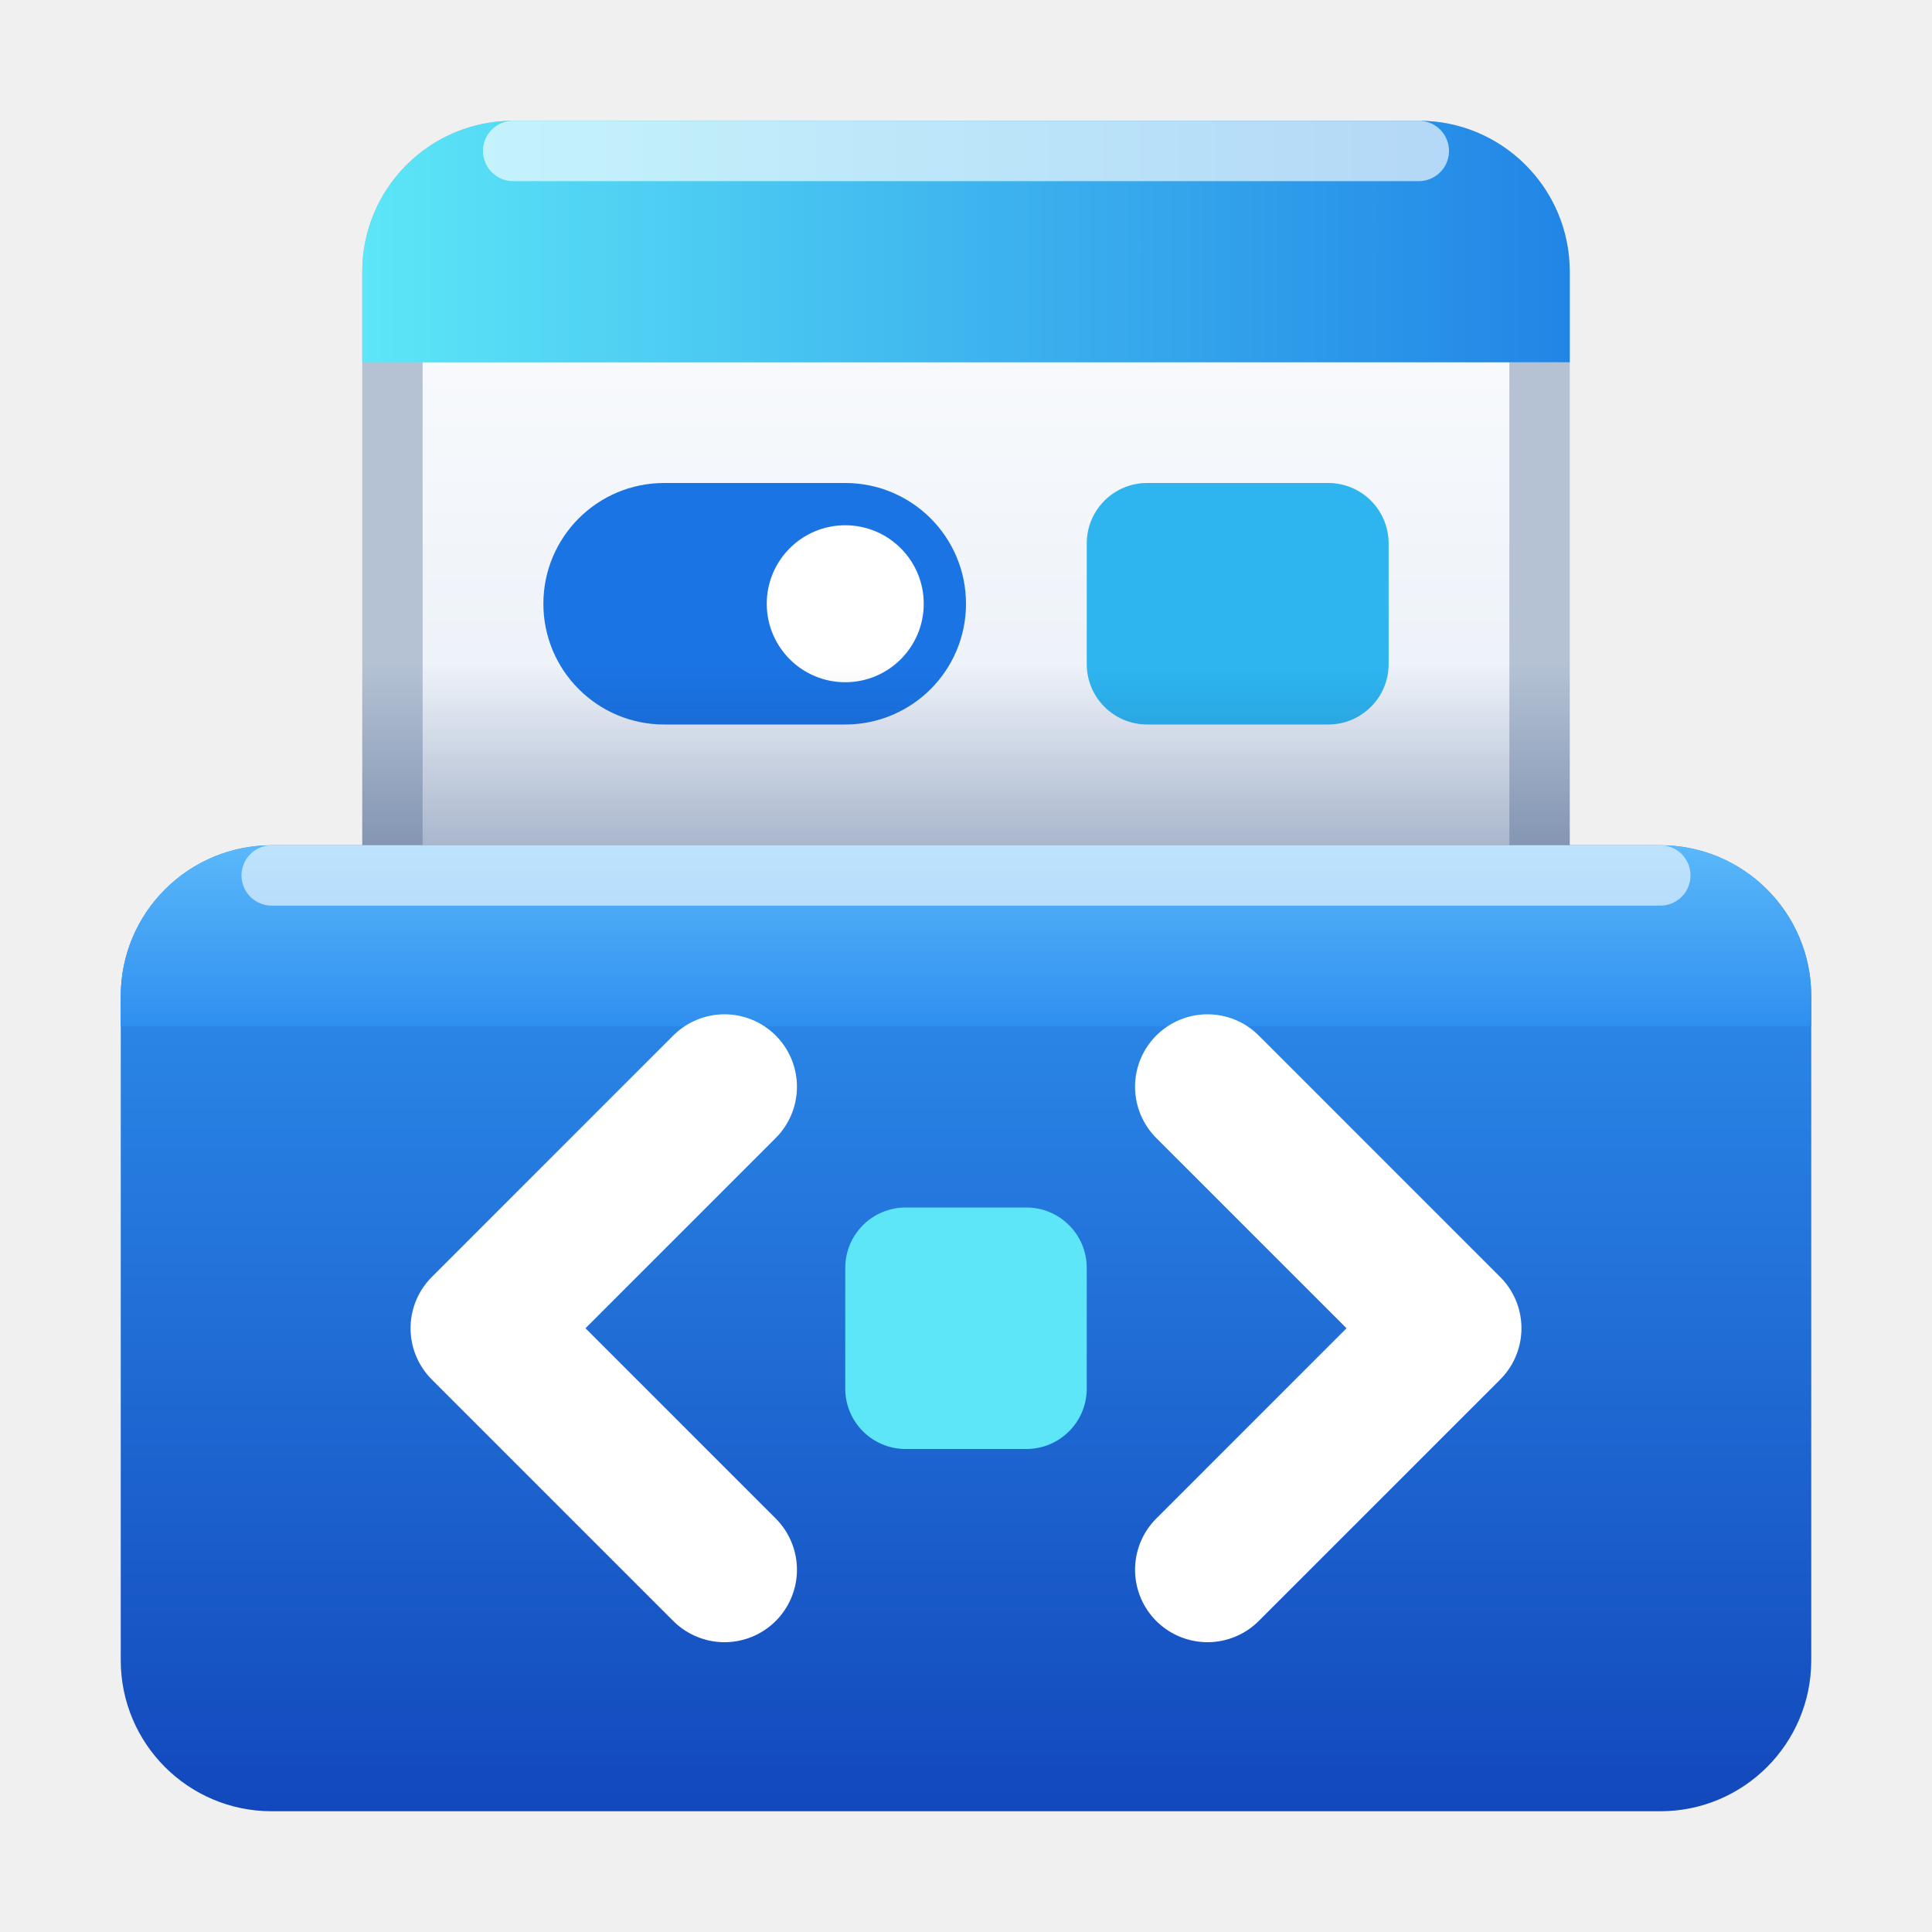
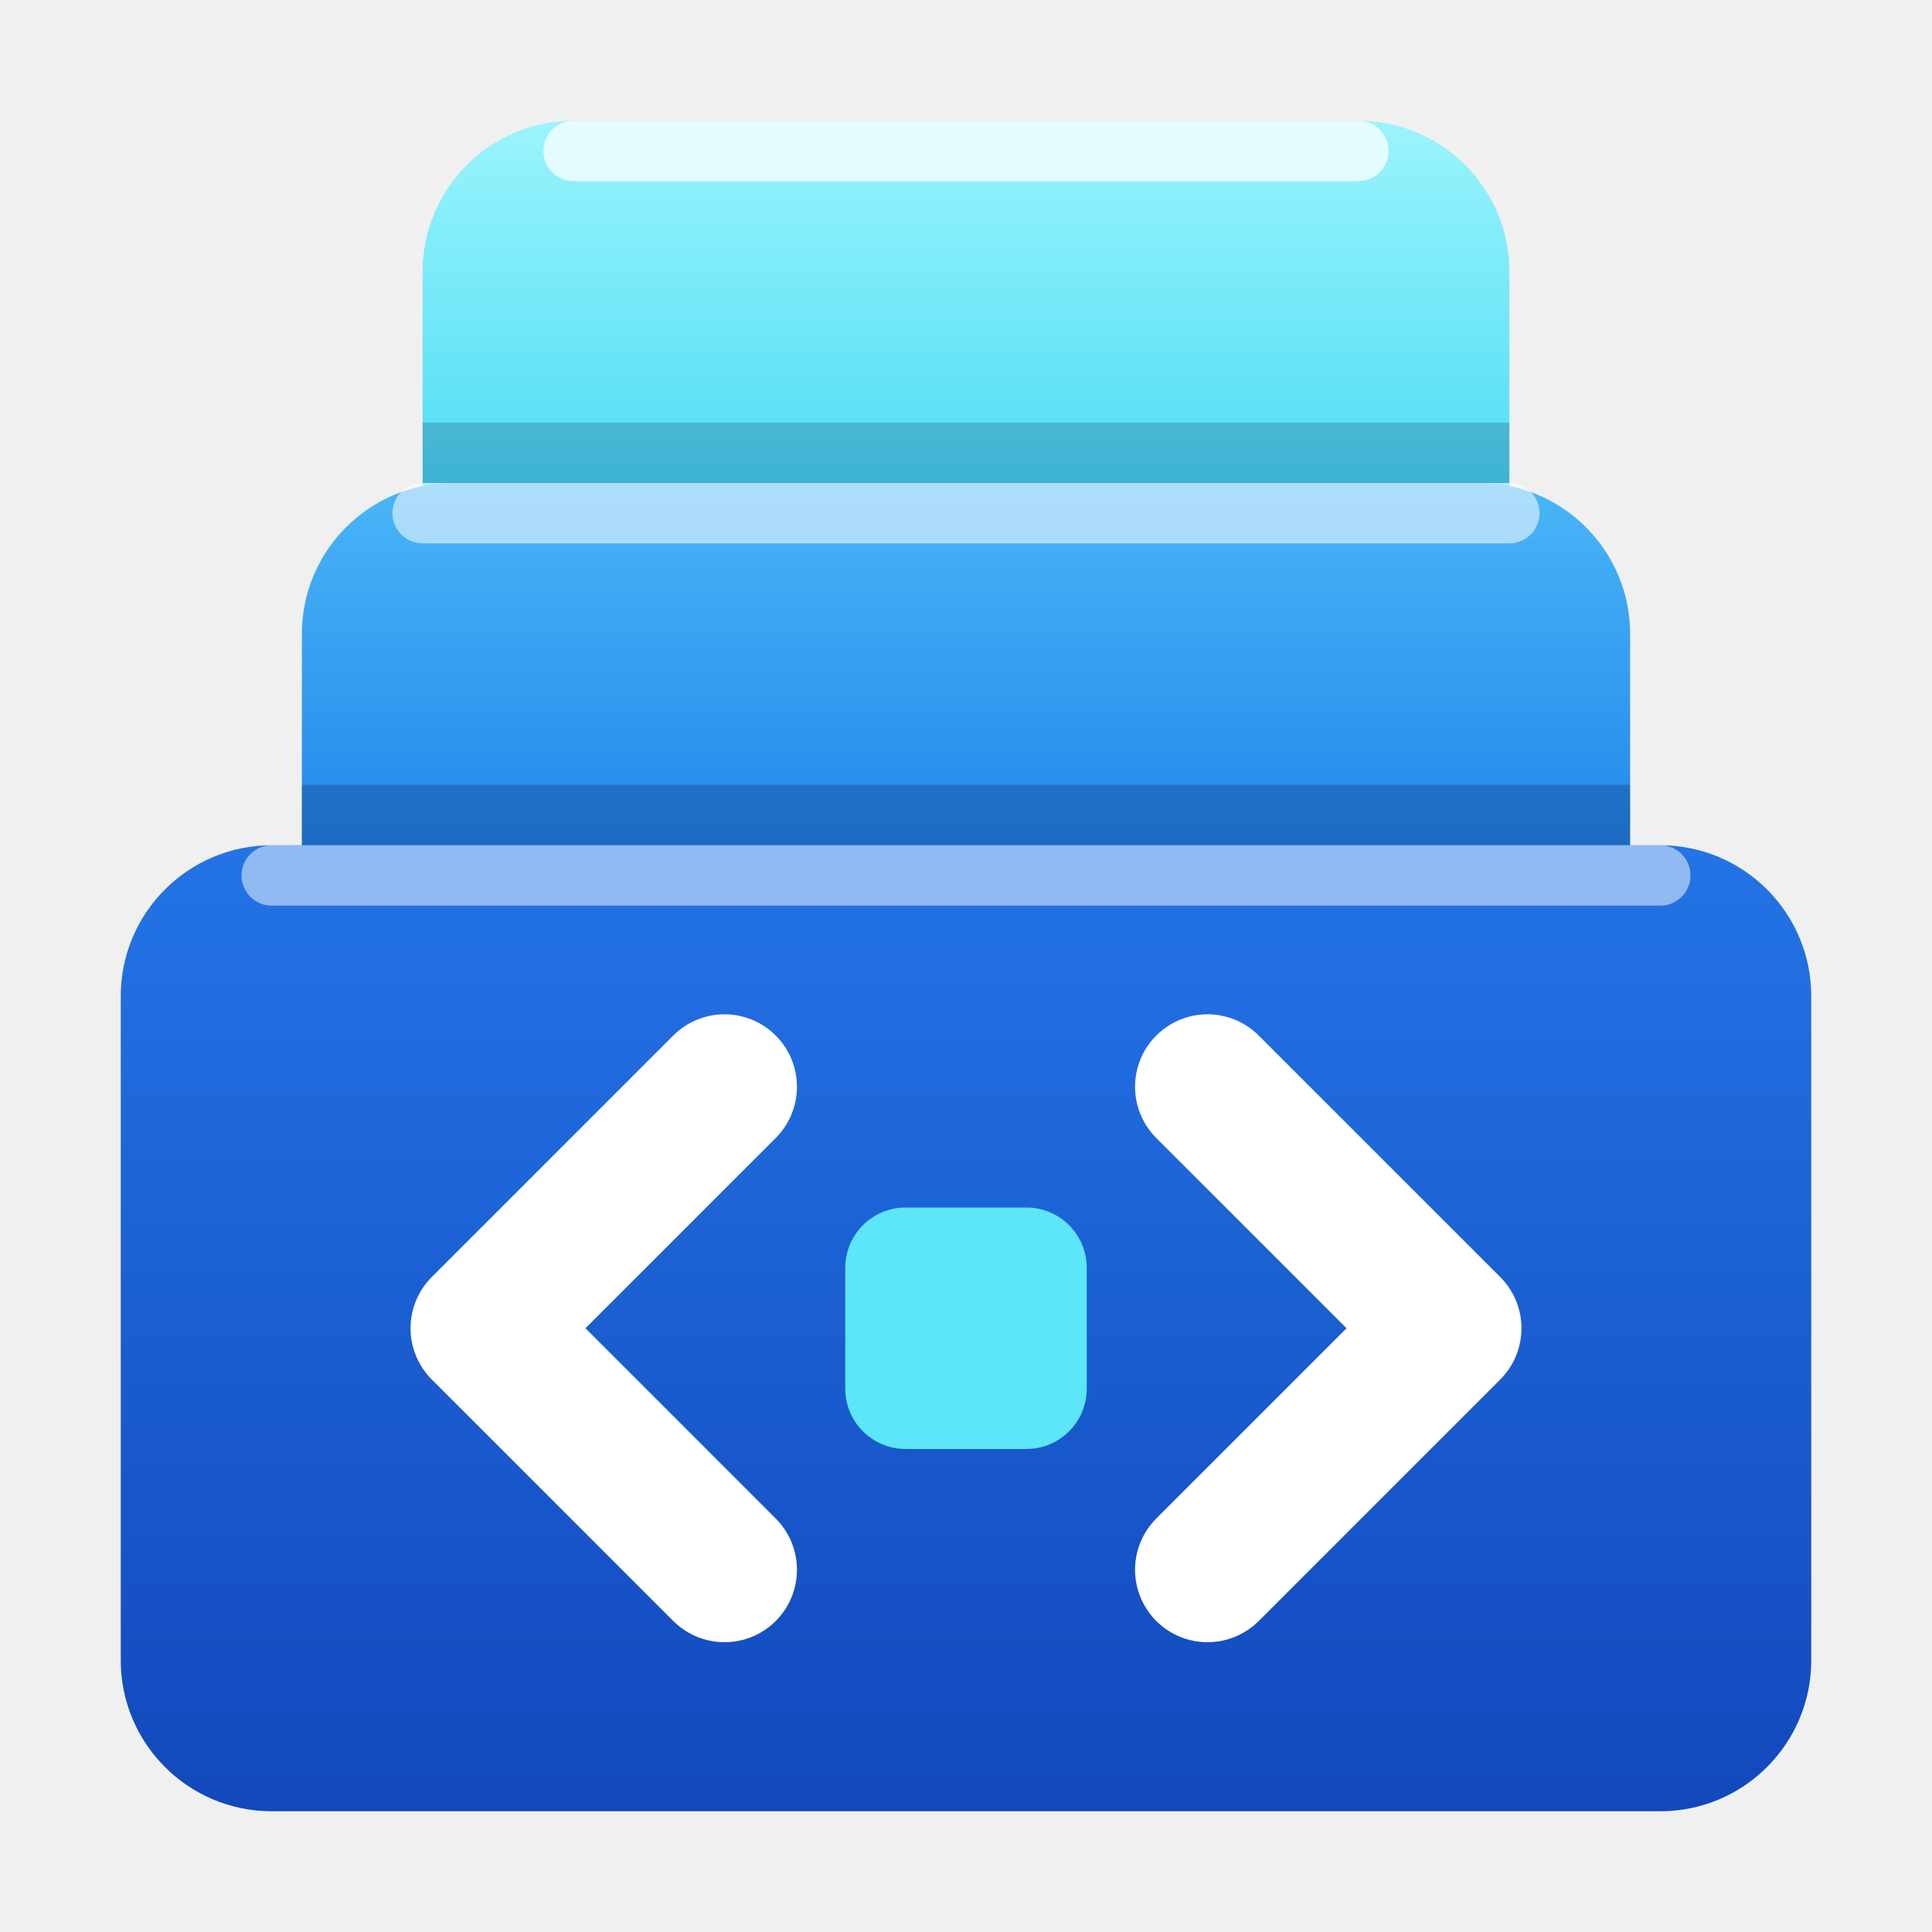
<svg xmlns="http://www.w3.org/2000/svg" viewBox="0 0 32 32" width="32" height="32">
  <defs>
-     <linearGradient id="k32w" x1="0" y1="2" x2="0" y2="15" gradientUnits="userSpaceOnUse">
-       <stop offset="0" stop-color="#FFFFFF" />
-       <stop offset="1" stop-color="#E6EDF6" />
+     <linearGradient id="t32a" x1="0" y1="2" x2="0" y2="8" gradientUnits="userSpaceOnUse">
+       <stop offset="0" stop-color="#9BF4FC" />
+       <stop offset="1" stop-color="#4FDDF5" />
    </linearGradient>
-     <linearGradient id="k32t" x1="6" y1="0" x2="26" y2="0" gradientUnits="userSpaceOnUse">
-       <stop offset="0" stop-color="#5CE6F7" />
-       <stop offset="1" stop-color="#2185E6" />
+     <linearGradient id="t32b" x1="0" y1="8" x2="0" y2="14" gradientUnits="userSpaceOnUse">
+       <stop offset="0" stop-color="#49B6F8" />
+       <stop offset="1" stop-color="#2387EA" />
    </linearGradient>
-     <linearGradient id="k32b" x1="0" y1="14" x2="0" y2="30" gradientUnits="userSpaceOnUse">
-       <stop offset="0" stop-color="#2F93F0" />
+     <linearGradient id="t32c" x1="0" y1="14" x2="0" y2="30" gradientUnits="userSpaceOnUse">
+       <stop offset="0" stop-color="#2374E6" />
      <stop offset="1" stop-color="#1248BC" />
    </linearGradient>
-     <linearGradient id="k32l" x1="0" y1="14" x2="0" y2="17" gradientUnits="userSpaceOnUse">
-       <stop offset="0" stop-color="#5AB8FA" />
-       <stop offset="1" stop-color="#2F8FEF" />
-     </linearGradient>
-     <linearGradient id="k32s" x1="0" y1="11" x2="0" y2="14" gradientUnits="userSpaceOnUse">
-       <stop offset="0" stop-color="#08245F" stop-opacity="0" />
-       <stop offset="1" stop-color="#08245F" stop-opacity="0.28" />
-     </linearGradient>
  </defs>
-   <path d="M8.5 2H23.5a2.5 2.5 0 0 1 2.5 2.5V15H6V4.5a2.5 2.5 0 0 1 2.5-2.5z" fill="#B4C2D4" />
-   <rect x="7" y="6" width="18" height="9" fill="url(#k32w)" />
-   <path d="M8.5 2H23.5a2.5 2.5 0 0 1 2.5 2.5V6H6V4.5a2.5 2.5 0 0 1 2.5-2.5z" fill="url(#k32t)" />
-   <path d="M8.5 2.5H23.5" stroke="#FFFFFF" stroke-opacity="0.65" stroke-linecap="round" />
-   <rect x="9" y="8" width="7" height="4" rx="2" fill="#1B74E4" />
-   <circle cx="14" cy="10" r="1.3" fill="#FFFFFF" />
-   <rect x="18" y="8" width="5" height="4" rx="1" fill="#2EB5F0" />
-   <rect x="6" y="11" width="20" height="3" fill="url(#k32s)" />
-   <rect x="2" y="14" width="28" height="16" rx="2.5" fill="url(#k32b)" />
-   <path d="M4.5 14H27.5a2.5 2.5 0 0 1 2.5 2.5V17H2V16.5a2.5 2.5 0 0 1 2.5-2.5z" fill="url(#k32l)" />
-   <path d="M4.5 14.5H27.5" stroke="#FFFFFF" stroke-opacity="0.6" stroke-linecap="round" />
+   <path d="M9.5 2H22.5a2.5 2.5 0 0 1 2.5 2.5V9H7V4.5a2.5 2.5 0 0 1 2.5-2.5z" fill="url(#t32a)" />
+   <rect x="7" y="7" width="18" height="1" fill="#08245F" fill-opacity=".22" />
+   <path d="M9.5 2.5H22.5" stroke="#FFFFFF" stroke-opacity="0.75" stroke-linecap="round" />
+   <path d="M7.5 8H24.5a2.5 2.5 0 0 1 2.5 2.5V15H5V10.5a2.5 2.5 0 0 1 2.5-2.5z" fill="url(#t32b)" />
+   <rect x="5" y="13" width="22" height="1" fill="#08245F" fill-opacity=".28" />
+   <path d="M7 8.5H25" stroke="#FFFFFF" stroke-opacity="0.55" stroke-linecap="round" />
+   <rect x="2" y="14" width="28" height="16" rx="2.5" fill="url(#t32c)" />
+   <path d="M4.5 14.5H27.5" stroke="#FFFFFF" stroke-opacity="0.5" stroke-linecap="round" />
  <path d="M12 18 8 22 12 26M20 18 24 22 20 26" fill="none" stroke="#FFFFFF" stroke-width="2.4" stroke-linecap="round" stroke-linejoin="round" />
  <rect x="14.0" y="20.0" width="4.0" height="4.0" rx="1" fill="#5CE6F7" />
</svg>
